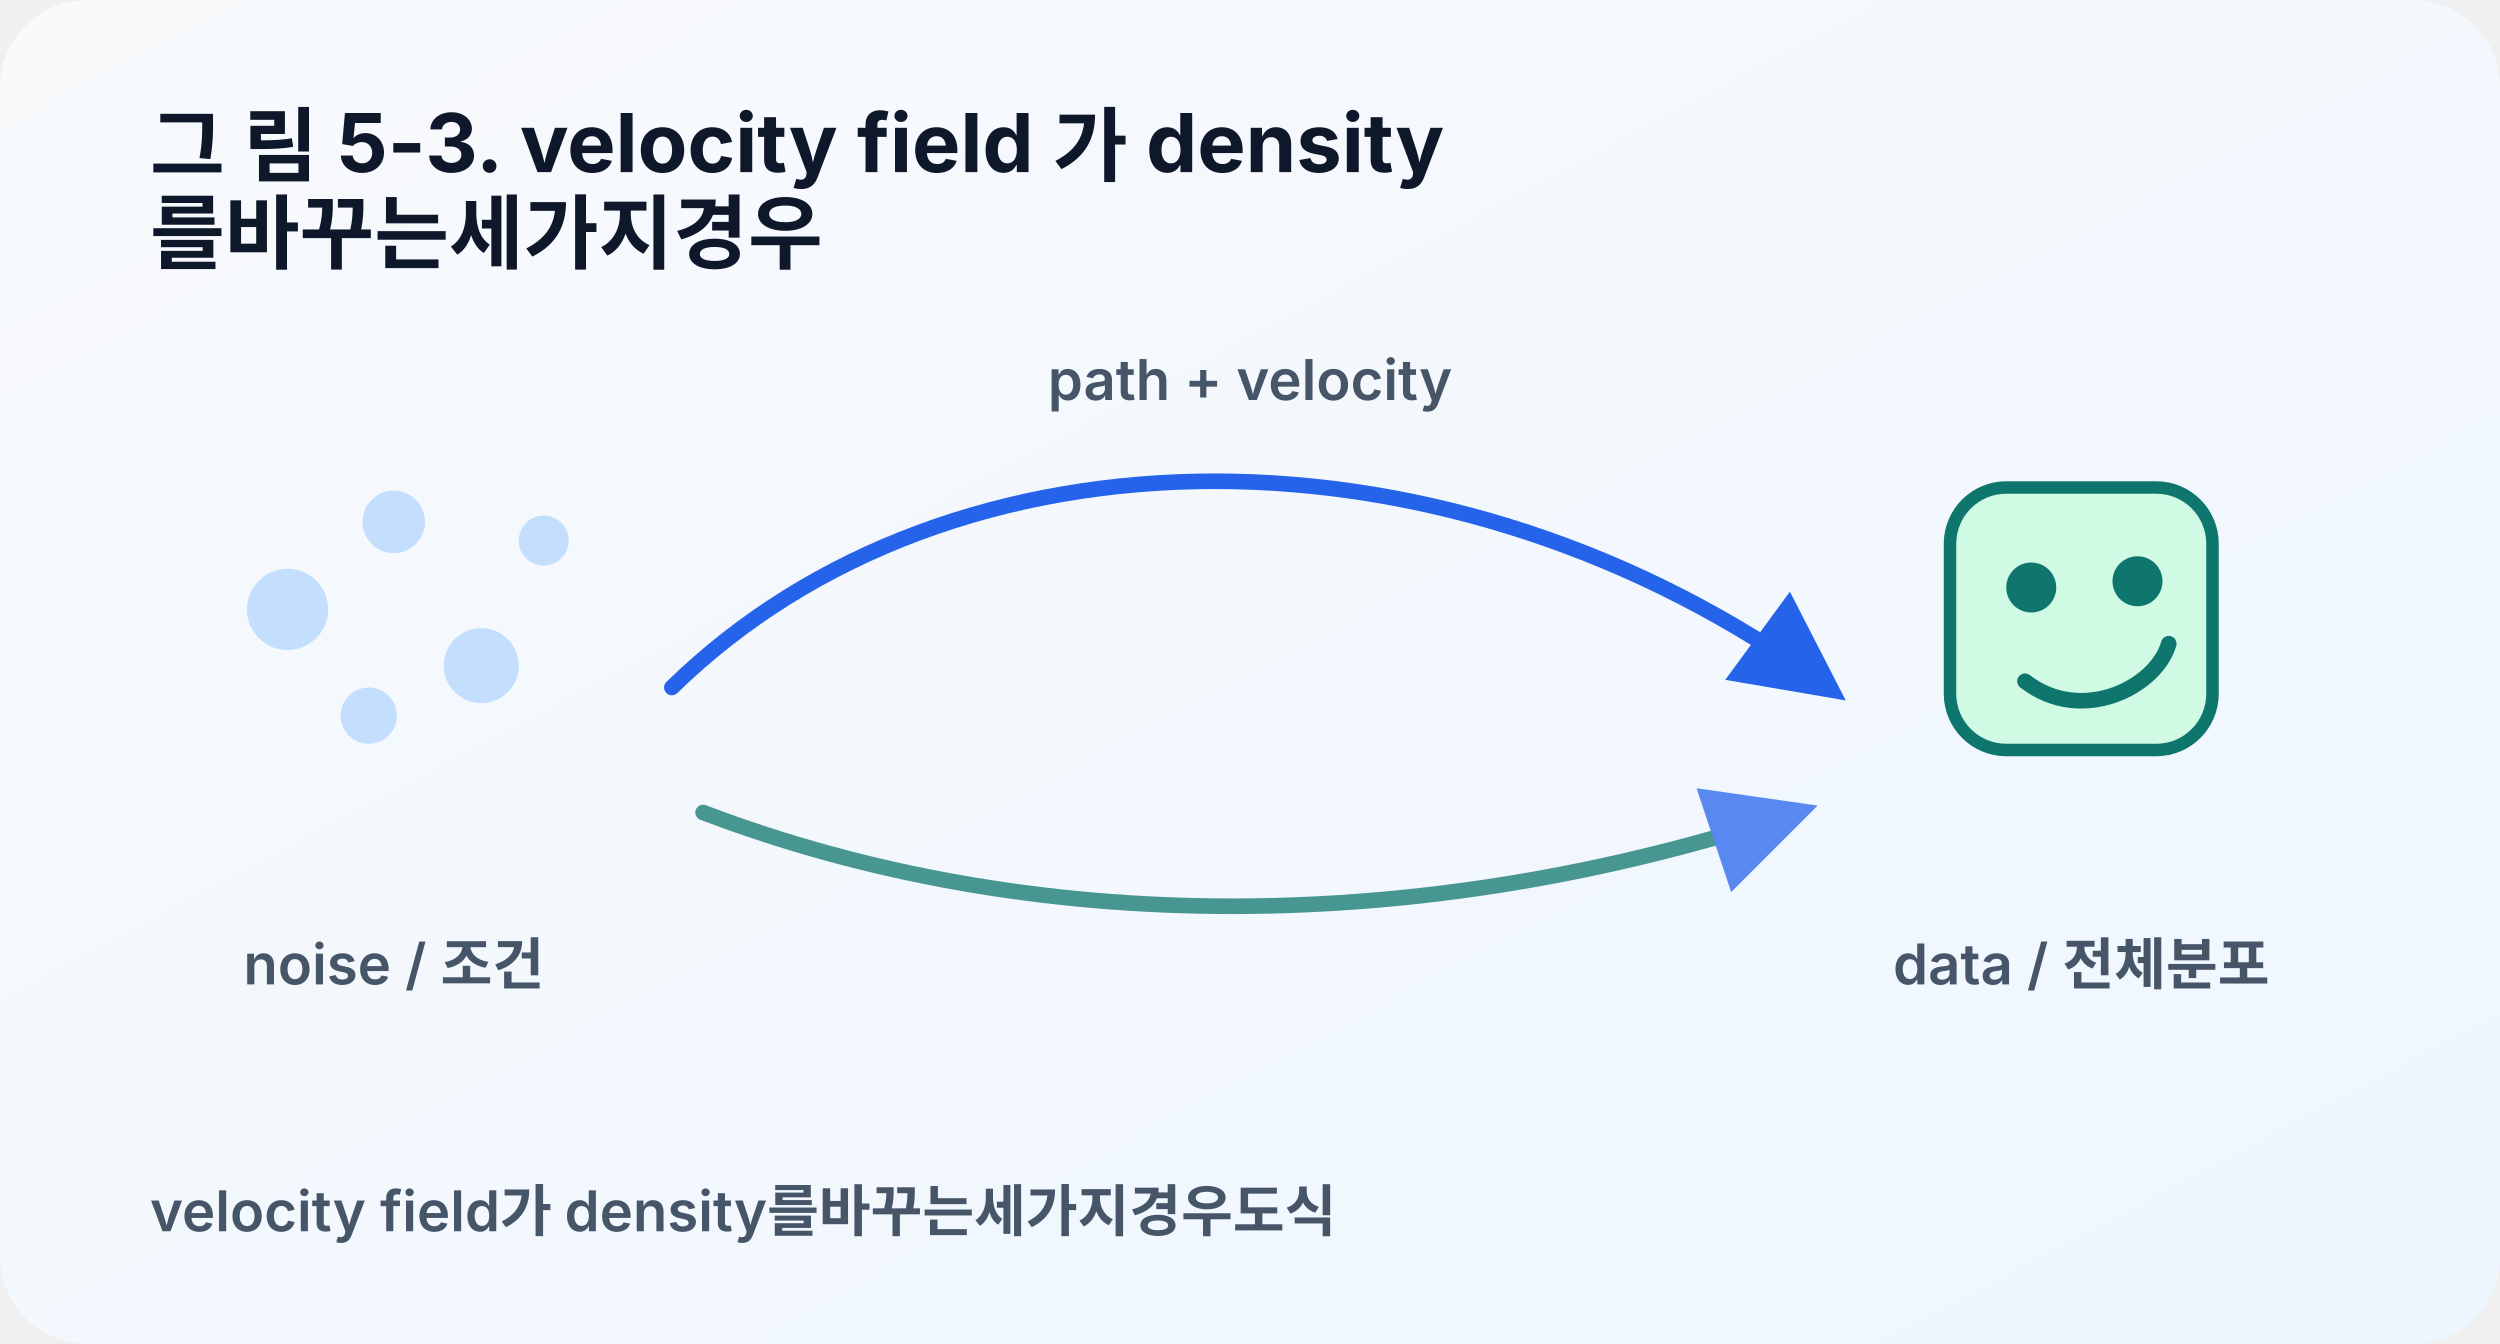
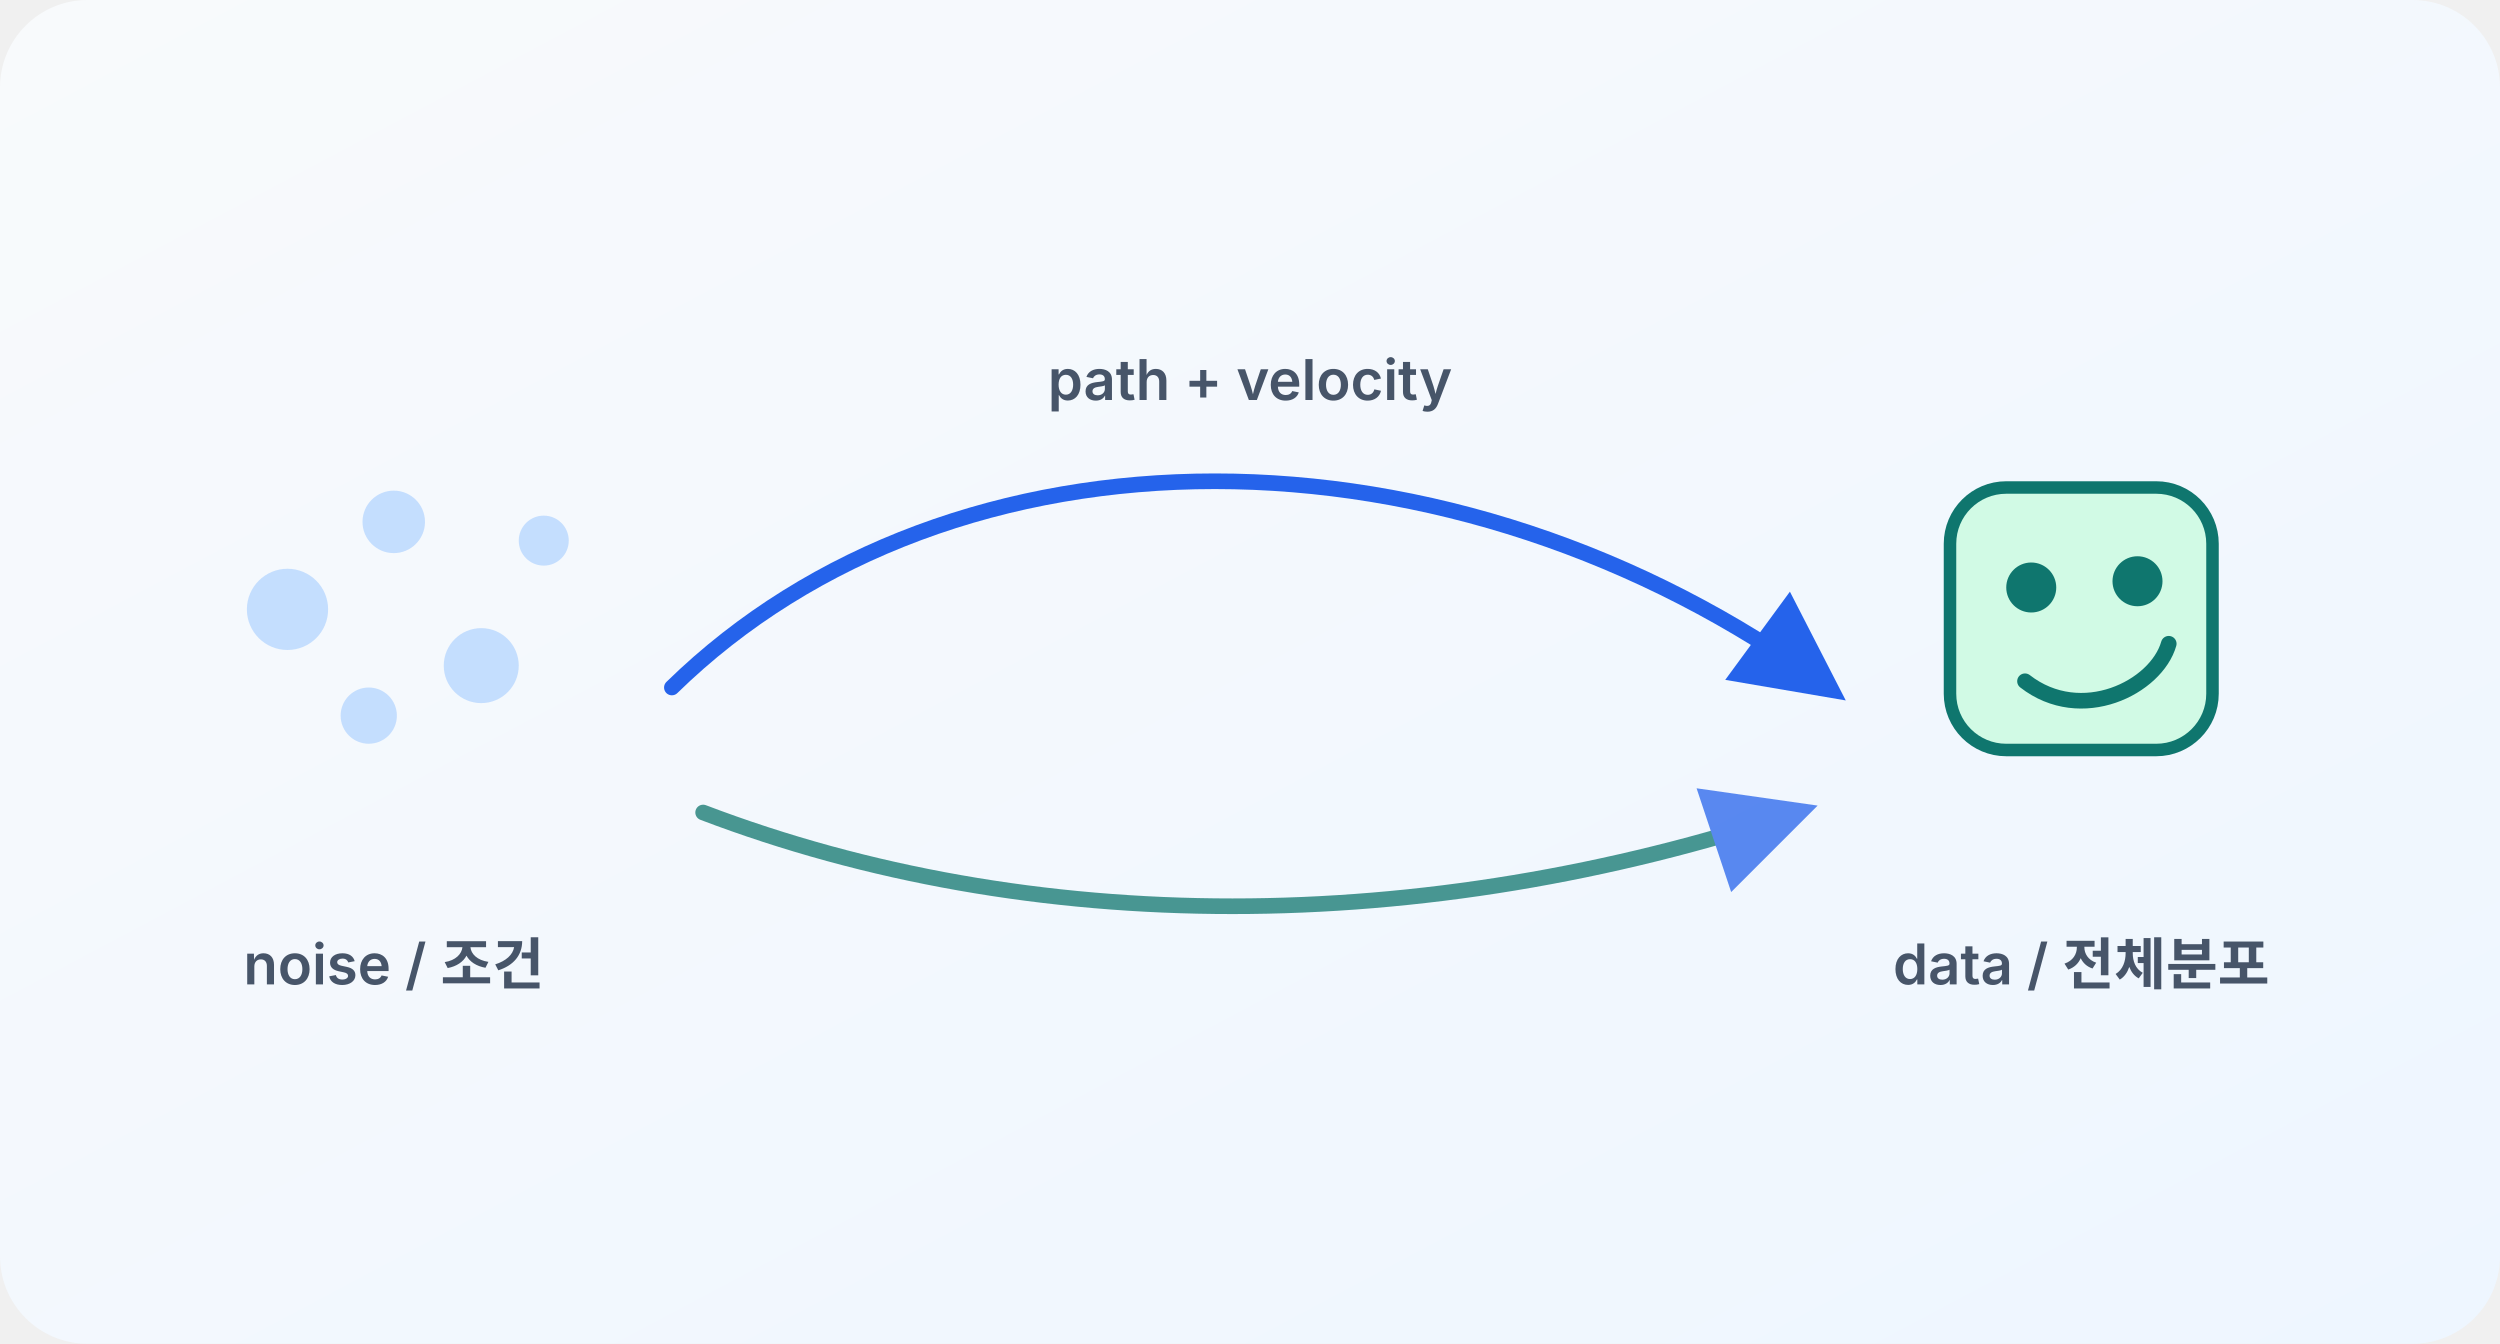
<svg xmlns="http://www.w3.org/2000/svg" viewBox="0 0 800 430" role="img">
  <defs>
    <marker id="arrow" viewBox="0 0 10 10" refX="8" refY="5" markerWidth="7" markerHeight="7" orient="auto-start-reverse">
      <path d="M0 0 L10 5 L0 10 z" fill="#2563eb" />
    </marker>
    <linearGradient id="bg" x1="0" x2="1" y1="0" y2="1">
      <stop offset="0" stop-color="#f8fafc" />
      <stop offset="1" stop-color="#eef6ff" />
    </linearGradient>
  </defs>
  <style>.bg{fill:url(#bg)}.title{font:700 26px -apple-system,BlinkMacSystemFont,'Noto Sans KR',sans-serif;fill:#0f172a}.small{font:600 18px -apple-system,BlinkMacSystemFont,'Noto Sans KR',sans-serif;fill:#475569}.label{font:700 19px -apple-system,BlinkMacSystemFont,'Noto Sans KR',sans-serif;fill:#0f172a}.light{fill:#fff}.panel{fill:#fff;stroke:#bfdbfe;stroke-width:3}.panel.alt{fill:#ecfeff;stroke:#99f6e4}.net,.hub{fill:#0f766e}.arrow{fill:none;stroke:#2563eb;stroke-width:5;stroke-linecap:round;marker-end:url(#arrow)}.arrow.soft{stroke:#0f766e;opacity:.75}.curve{fill:none;stroke:#7c3aed;stroke-width:5;stroke-linecap:round;marker-end:url(#arrow)}.dot{fill:#2563eb}.dot2{fill:#0f766e}.cloud circle{fill:#bfdbfe;opacity:.9}.data rect{fill:#d1fae5;stroke:#0f766e;stroke-width:4}.data circle{fill:#0f766e}.data path{fill:none;stroke:#0f766e;stroke-width:5;stroke-linecap:round}.link{stroke:#94a3b8;stroke-width:3;opacity:.75}</style>
  <rect class="bg" width="800" height="430" rx="28" />
-   <text x="48" y="56" class="title">그 림 5-3. velocity field 가 density</text>
-   <text x="48" y="84" class="title">를바꾸는세가지경우</text>
  <g class="cloud" transform="translate(92,195)">
    <circle cx="0" cy="0" r="13" />
    <circle cx="34" cy="-28" r="10" />
    <circle cx="62" cy="18" r="12" />
    <circle cx="26" cy="34" r="9" />
    <circle cx="82" cy="-22" r="8" />
  </g>
  <path d="M215 220 C305 132 465 132 585 220" class="arrow" />
  <path d="M225 260 C330 300 455 300 575 260" class="arrow soft" />
  <g class="data" transform="translate(666,198)">
    <rect x="-42" y="-42" width="84" height="84" rx="18" />
    <circle cx="-16" cy="-10" r="8" />
    <circle cx="18" cy="-12" r="8" />
    <path d="M-18 20 C0 34 24 22 28 8" />
  </g>
  <text x="126" y="315" text-anchor="middle" class="small">noise / 조건</text>
  <text x="400" y="128" text-anchor="middle" class="small">path + velocity</text>
  <text x="666" y="315" text-anchor="middle" class="small">data / 전체분포</text>
-   <text x="48" y="394" class="small">velocity field가 density를바꾸는세가지경우도식</text>
</svg>
